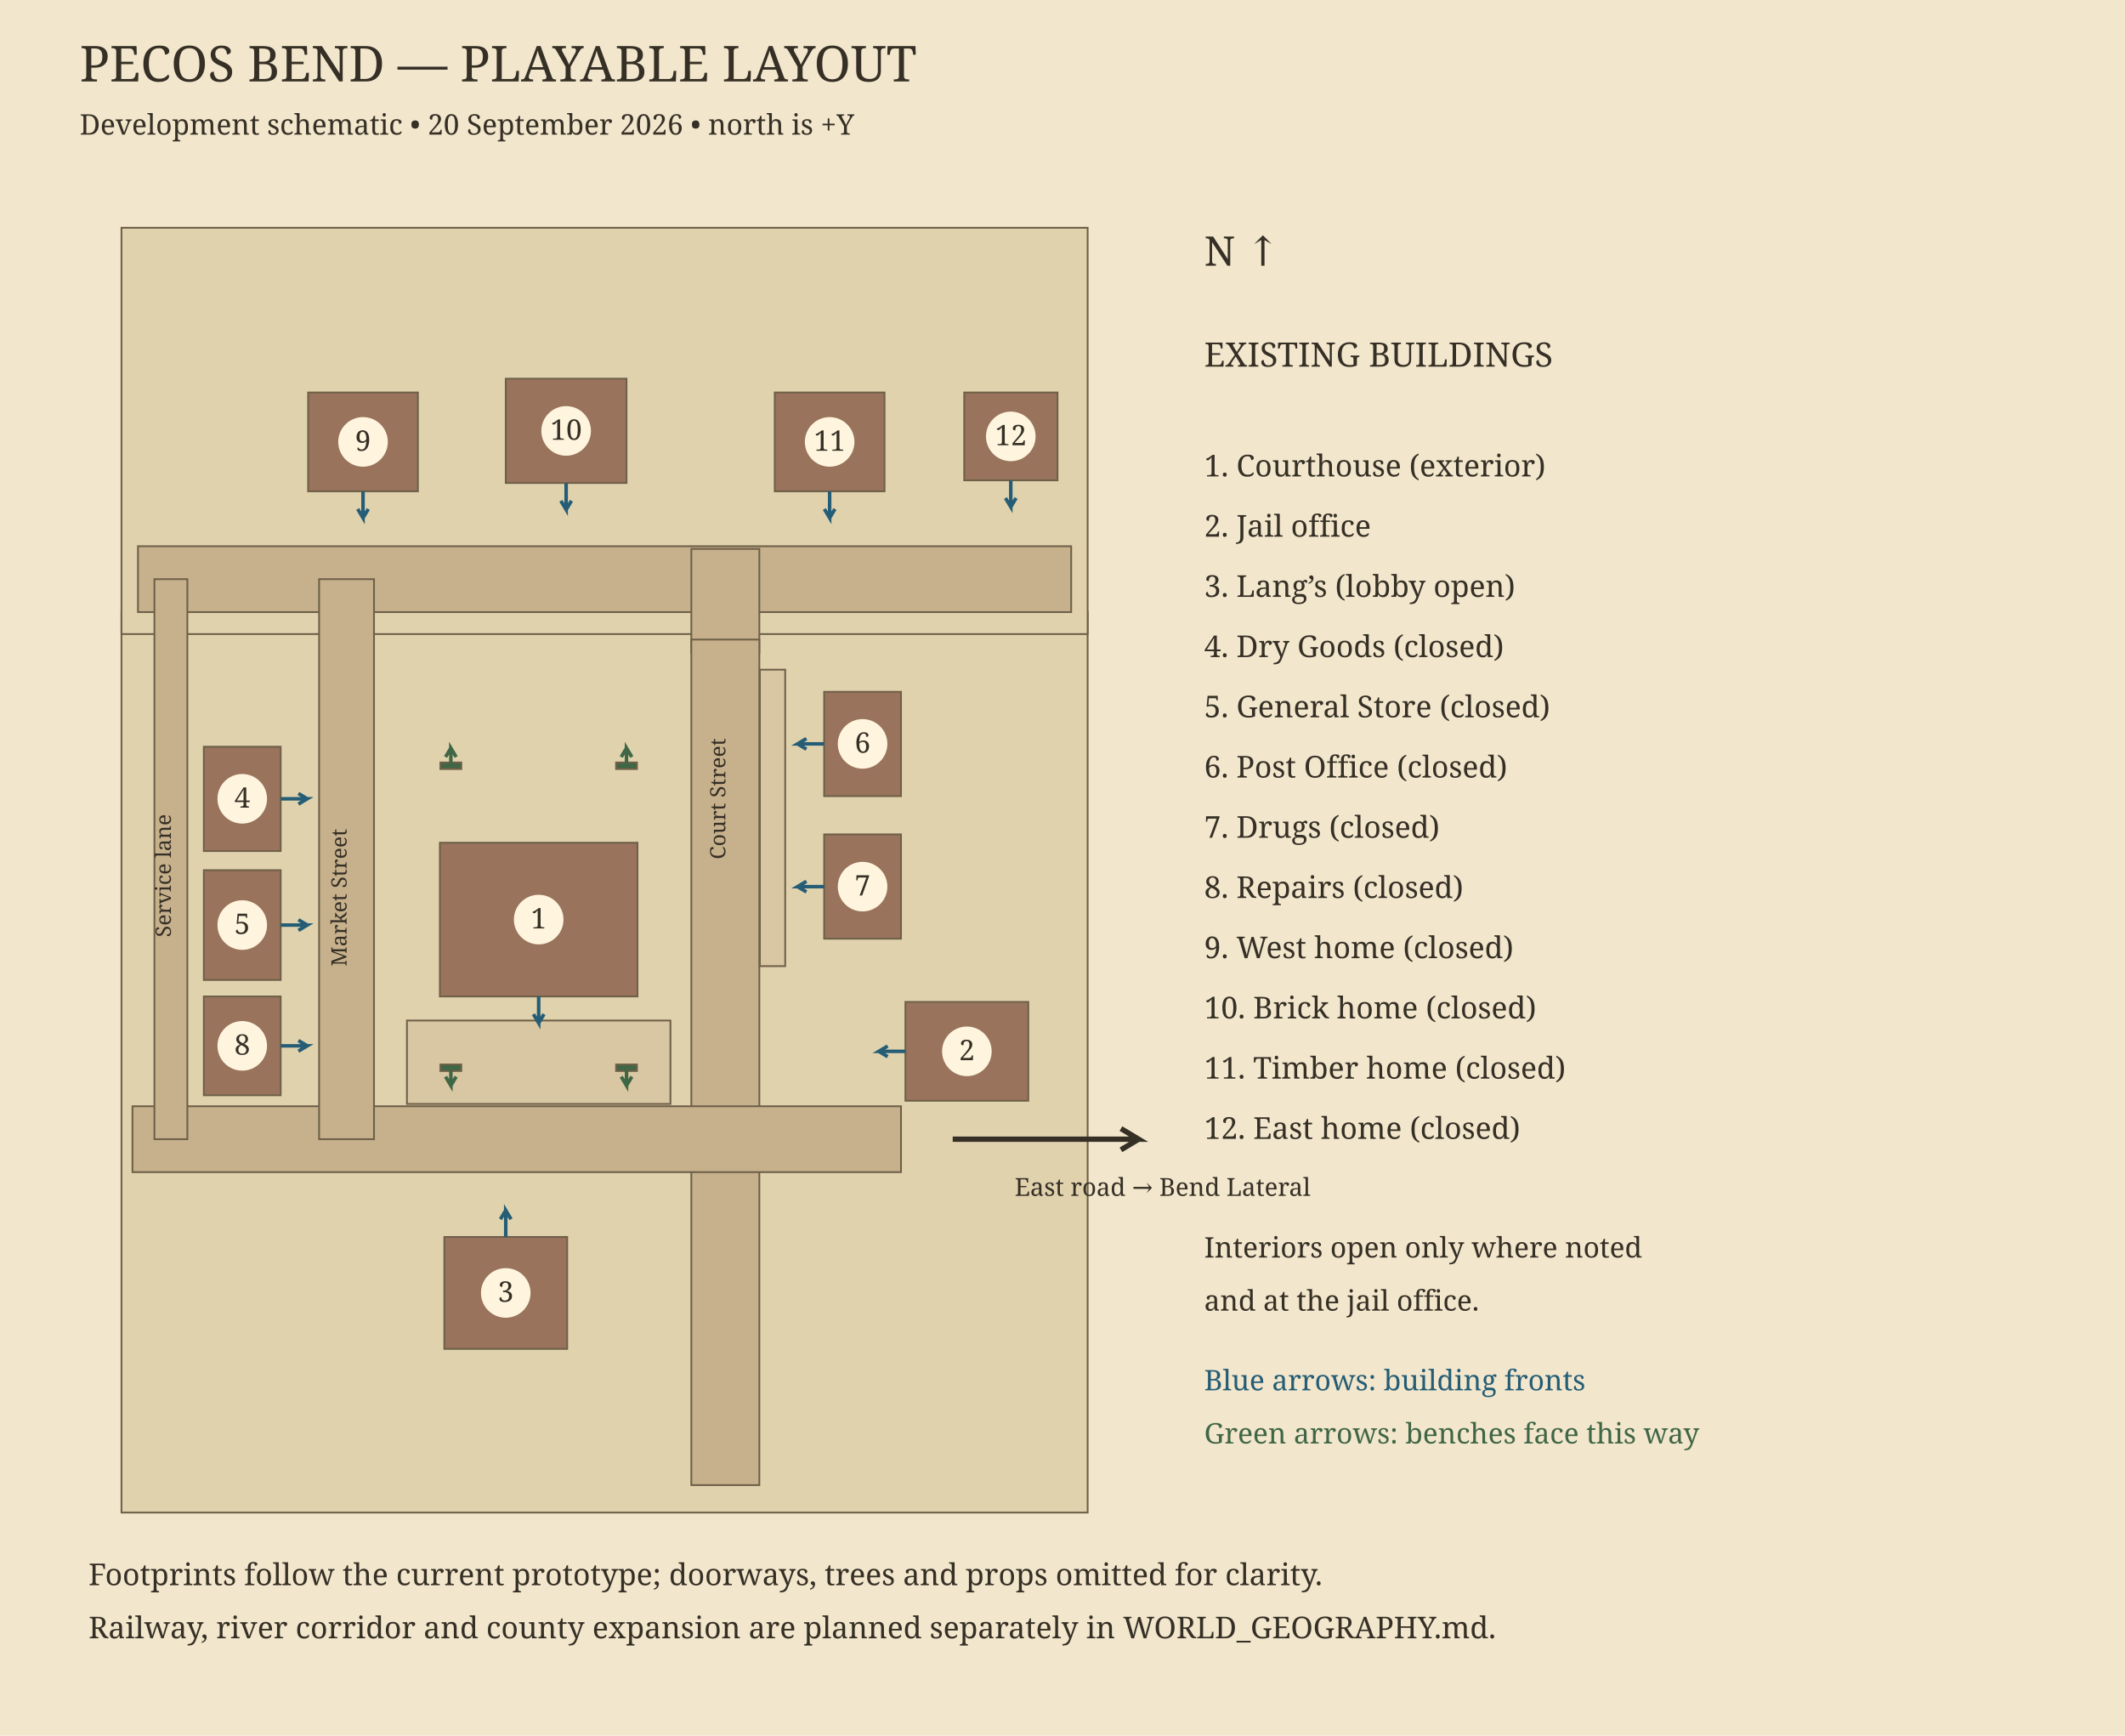
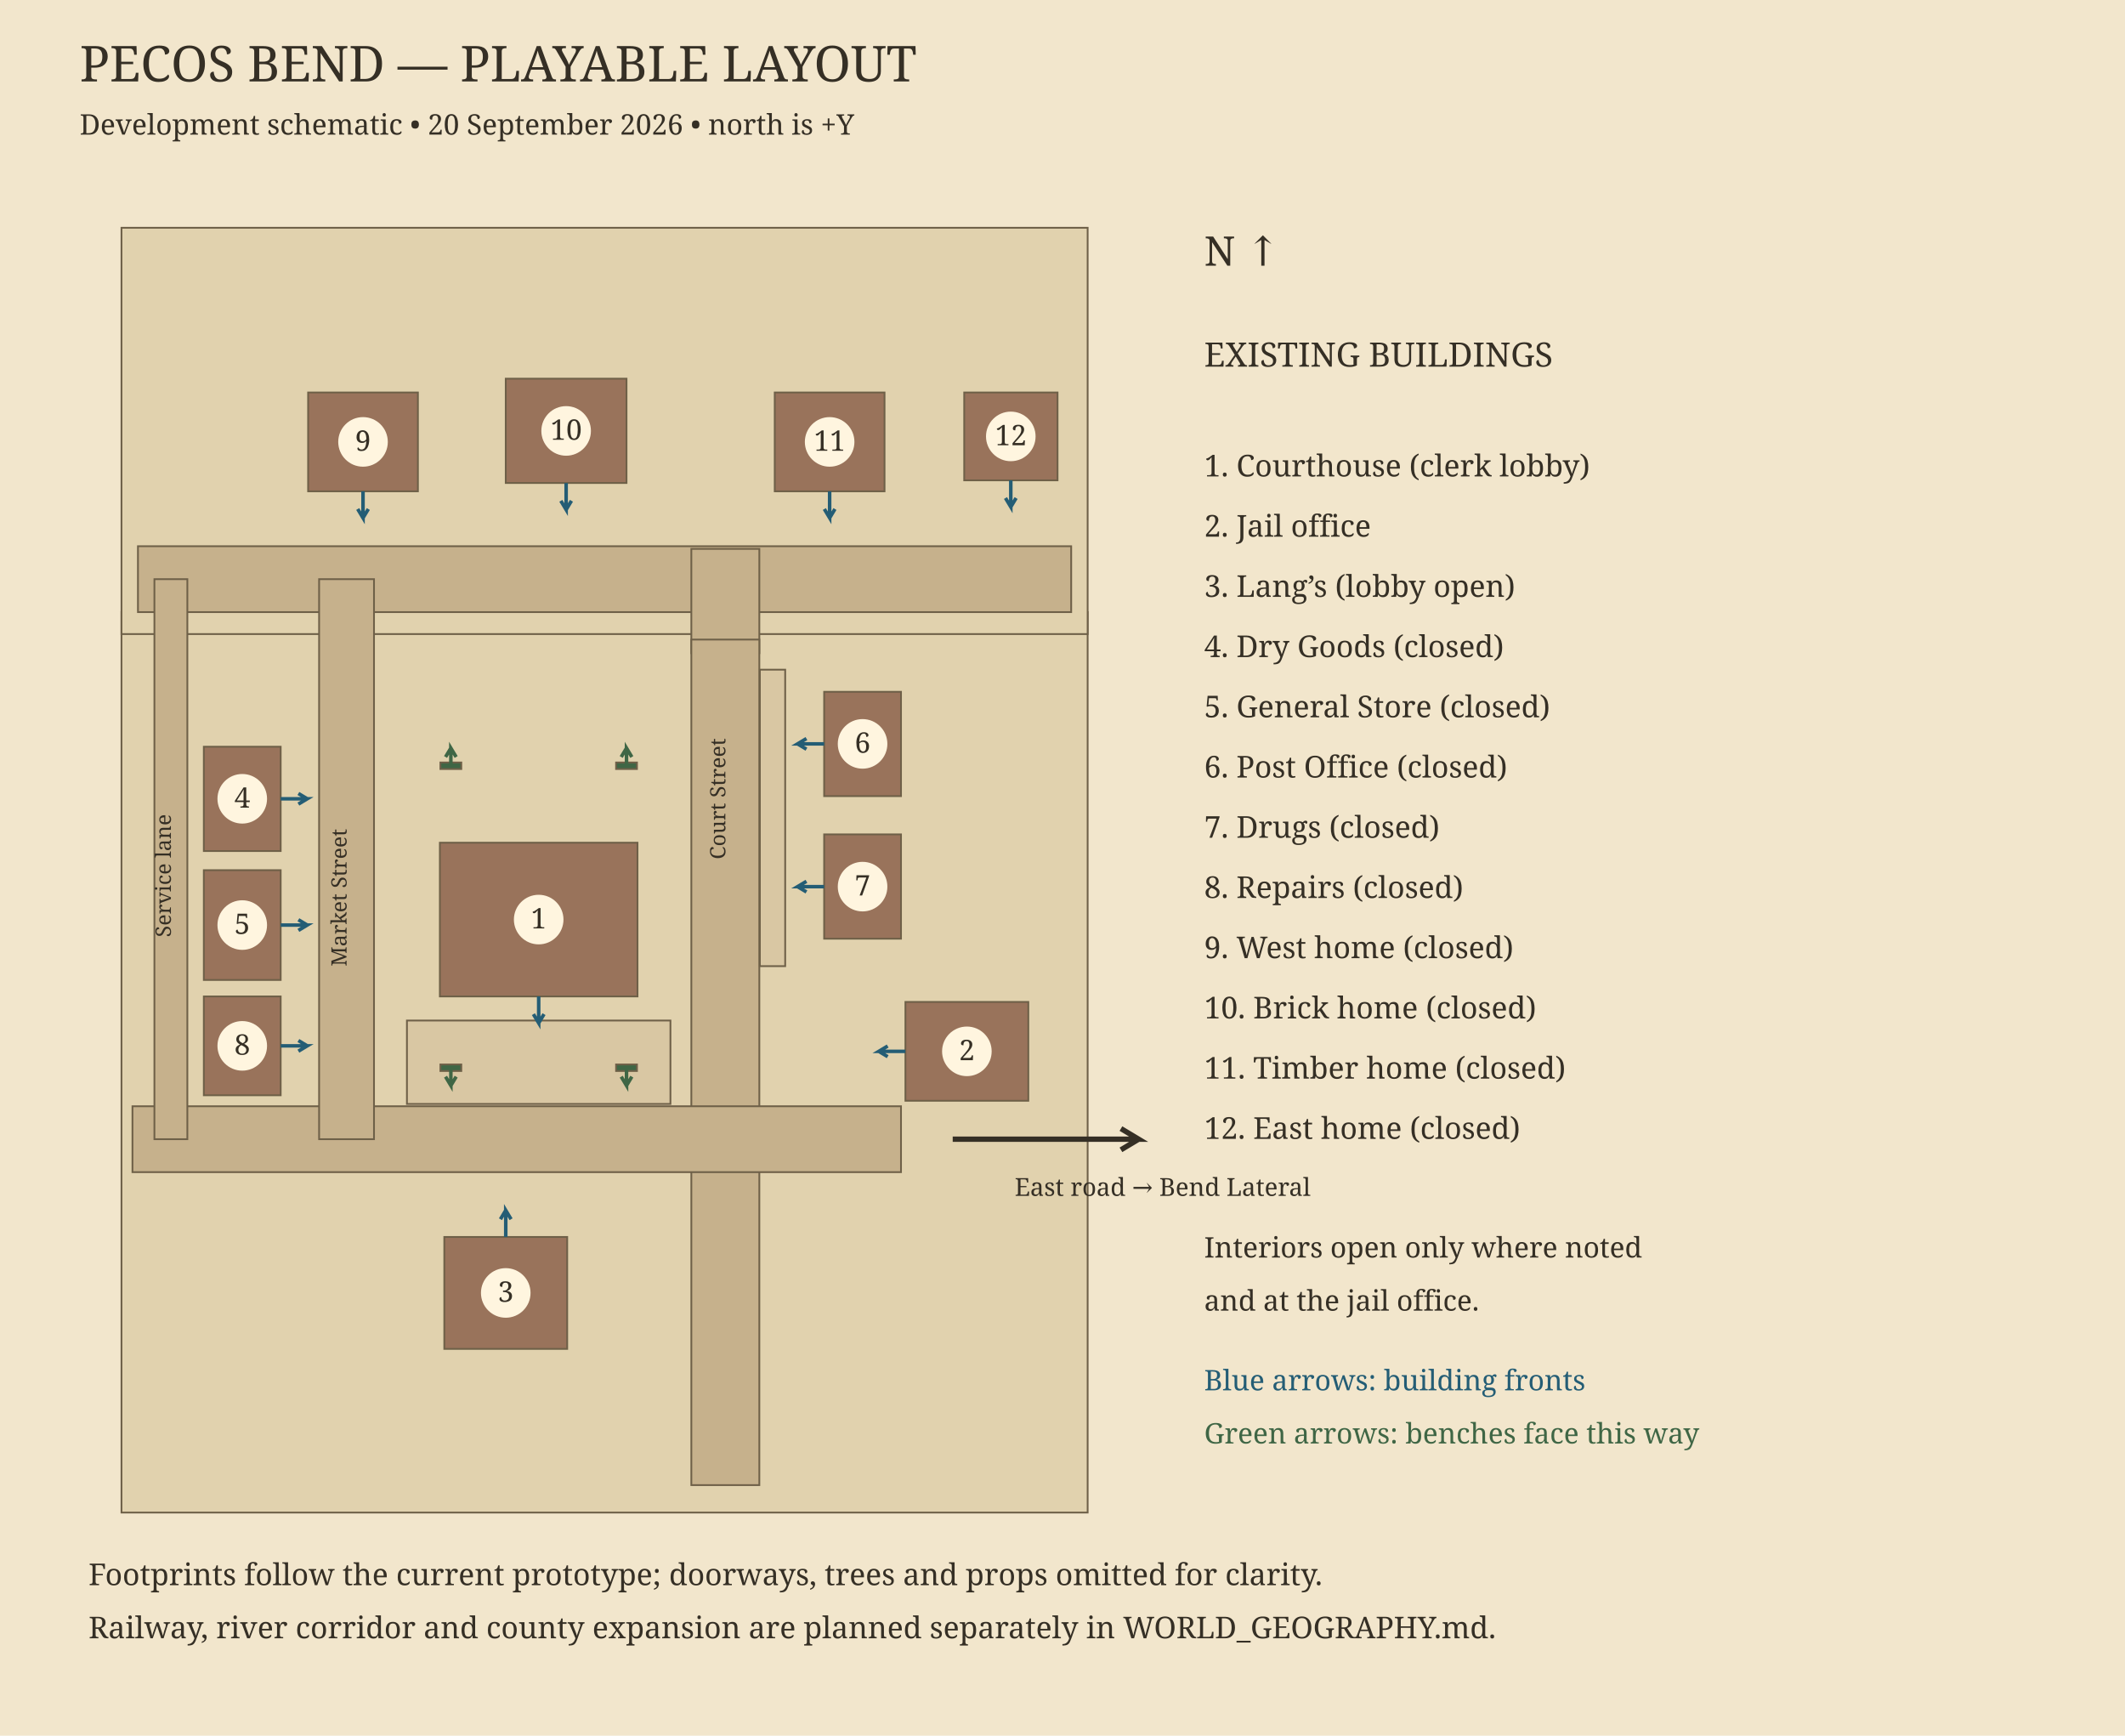
<svg xmlns="http://www.w3.org/2000/svg" width="1200" height="980" viewBox="0 0 1200 980">
  <rect width="1200" height="980" fill="#f2e6cc" />
  <g font-family="Georgia, serif" fill="#352f25">
    <text x="45" y="46" font-size="28">PECOS BEND — PLAYABLE LAYOUT</text>
    <text x="45" y="76" font-size="16">Development schematic • 20 September 2026 • north is +Y</text>
    <rect x="68.6" y="345.6" width="545.6" height="508.4" fill="#e1d2ae" stroke="#6e6048" />
    <rect x="68.6" y="128.6" width="545.6" height="229.4" fill="#e1d2ae" stroke="#6e6048" />
    <rect x="77.9" y="308.4" width="527.0" height="37.2" fill="#c6b18c" stroke="#6e6048" />
    <rect x="390.4" y="309.9" width="38.4" height="58.9" fill="#c6b18c" stroke="#6e6048" />
    <rect x="390.4" y="361.1" width="38.4" height="477.4" fill="#c6b18c" stroke="#6e6048" />
    <rect x="74.8" y="624.6" width="434.0" height="37.2" fill="#c6b18c" stroke="#6e6048" />
    <rect x="180.2" y="327.0" width="31.0" height="316.2" fill="#c6b18c" stroke="#6e6048" />
    <rect x="87.2" y="327.0" width="18.6" height="316.2" fill="#c6b18c" stroke="#6e6048" />
    <rect x="429.1" y="378.1" width="14.3" height="167.4" fill="#d9c7a3" stroke="#6e6048" />
    <rect x="229.8" y="576.2" width="148.8" height="47.1" fill="#d9c7a3" stroke="#6e6048" />
    <rect x="248.4" y="475.8" width="111.6" height="86.8" fill="#99735b" stroke="#6e6048" />
    <path d="M 304.2 562.6 L 304.2 577.6 l -3 -5 M 304.2 577.6 l 3 -5" fill="none" stroke="#245d75" stroke-width="2" />
    <circle cx="304.2" cy="519.2" r="14" fill="#fff5df" />
    <text x="304.2" y="524.2" text-anchor="middle" font-size="16">1</text>
-     <text x="680" y="269" font-size="17">1. Courthouse (exterior)</text>
+     <text x="680" y="269" font-size="17">1. Courthouse (clerk lobby)</text>
    <rect x="511.3" y="565.7" width="69.4" height="55.8" fill="#99735b" stroke="#6e6048" />
    <path d="M 511.28 593.6 L 496.28 593.6 l 5 -3 M 496.28 593.6 l 5 3" fill="none" stroke="#245d75" stroke-width="2" />
    <circle cx="546.0" cy="593.6" r="14" fill="#fff5df" />
    <text x="546.0" y="598.6" text-anchor="middle" font-size="16">2</text>
    <text x="680" y="303" font-size="17">2. Jail office</text>
    <rect x="250.9" y="698.4" width="69.4" height="63.2" fill="#99735b" stroke="#6e6048" />
    <path d="M 285.6 698.38 L 285.6 683.38 l 3 5 M 285.6 683.38 l -3 5" fill="none" stroke="#245d75" stroke-width="2" />
    <circle cx="285.6" cy="730.0" r="14" fill="#fff5df" />
    <text x="285.6" y="735.0" text-anchor="middle" font-size="16">3</text>
    <text x="680" y="337" font-size="17">3. Lang’s (lobby open)</text>
    <rect x="115.1" y="421.6" width="43.4" height="58.9" fill="#99735b" stroke="#6e6048" />
    <path d="M 158.5 451.0 L 173.5 451.0 l -5 3 M 173.5 451.0 l -5 -3" fill="none" stroke="#245d75" stroke-width="2" />
    <circle cx="136.8" cy="451.0" r="14" fill="#fff5df" />
    <text x="136.8" y="456.0" text-anchor="middle" font-size="16">4</text>
    <text x="680" y="371" font-size="17">4. Dry Goods (closed)</text>
    <rect x="115.1" y="491.3" width="43.4" height="62.0" fill="#99735b" stroke="#6e6048" />
    <path d="M 158.5 522.3 L 173.5 522.3 l -5 3 M 173.5 522.3 l -5 -3" fill="none" stroke="#245d75" stroke-width="2" />
    <circle cx="136.8" cy="522.3" r="14" fill="#fff5df" />
    <text x="136.8" y="527.3" text-anchor="middle" font-size="16">5</text>
    <text x="680" y="405" font-size="17">5. General Store (closed)</text>
    <rect x="465.4" y="390.6" width="43.4" height="58.9" fill="#99735b" stroke="#6e6048" />
    <path d="M 465.4 420.0 L 450.4 420.0 l 5 -3 M 450.4 420.0 l 5 3" fill="none" stroke="#245d75" stroke-width="2" />
    <circle cx="487.1" cy="420.0" r="14" fill="#fff5df" />
    <text x="487.1" y="425.0" text-anchor="middle" font-size="16">6</text>
    <text x="680" y="439" font-size="17">6. Post Office (closed)</text>
    <rect x="465.4" y="471.1" width="43.4" height="58.9" fill="#99735b" stroke="#6e6048" />
    <path d="M 465.4 500.6 L 450.4 500.6 l 5 -3 M 450.4 500.6 l 5 3" fill="none" stroke="#245d75" stroke-width="2" />
    <circle cx="487.1" cy="500.6" r="14" fill="#fff5df" />
    <text x="487.1" y="505.6" text-anchor="middle" font-size="16">7</text>
    <text x="680" y="473" font-size="17">7. Drugs (closed)</text>
    <rect x="115.1" y="562.6" width="43.4" height="55.8" fill="#99735b" stroke="#6e6048" />
    <path d="M 158.5 590.5 L 173.5 590.5 l -5 3 M 173.5 590.5 l -5 -3" fill="none" stroke="#245d75" stroke-width="2" />
    <circle cx="136.8" cy="590.5" r="14" fill="#fff5df" />
    <text x="136.8" y="595.5" text-anchor="middle" font-size="16">8</text>
    <text x="680" y="507" font-size="17">8. Repairs (closed)</text>
    <rect x="174.0" y="221.6" width="62.0" height="55.8" fill="#99735b" stroke="#6e6048" />
    <path d="M 205.0 277.4 L 205.0 292.4 l -3 -5 M 205.0 292.4 l 3 -5" fill="none" stroke="#245d75" stroke-width="2" />
    <circle cx="205.0" cy="249.5" r="14" fill="#fff5df" />
    <text x="205.0" y="254.5" text-anchor="middle" font-size="16">9</text>
    <text x="680" y="541" font-size="17">9. West home (closed)</text>
    <rect x="285.6" y="213.8" width="68.2" height="58.9" fill="#99735b" stroke="#6e6048" />
    <path d="M 319.7 272.75 L 319.7 287.75 l -3 -5 M 319.7 287.75 l 3 -5" fill="none" stroke="#245d75" stroke-width="2" />
    <circle cx="319.7" cy="243.3" r="14" fill="#fff5df" />
    <text x="319.7" y="248.3" text-anchor="middle" font-size="16">10</text>
    <text x="680" y="575" font-size="17">10. Brick home (closed)</text>
    <rect x="437.5" y="221.6" width="62.0" height="55.8" fill="#99735b" stroke="#6e6048" />
    <path d="M 468.5 277.4 L 468.5 292.4 l -3 -5 M 468.5 292.4 l 3 -5" fill="none" stroke="#245d75" stroke-width="2" />
    <circle cx="468.5" cy="249.5" r="14" fill="#fff5df" />
    <text x="468.5" y="254.5" text-anchor="middle" font-size="16">11</text>
    <text x="680" y="609" font-size="17">11. Timber home (closed)</text>
    <rect x="544.5" y="221.6" width="52.7" height="49.6" fill="#99735b" stroke="#6e6048" />
    <path d="M 570.8 271.2 L 570.8 286.2 l -3 -5 M 570.8 286.2 l 3 -5" fill="none" stroke="#245d75" stroke-width="2" />
    <circle cx="570.8" cy="246.4" r="14" fill="#fff5df" />
    <text x="570.8" y="251.4" text-anchor="middle" font-size="16">12</text>
    <text x="680" y="643" font-size="17">12. East home (closed)</text>
    <rect x="248.7" y="601.0" width="11.8" height="3.7" fill="#3f6645" stroke="#6e6048" />
    <path d="M 254.6 602.9 L 254.6 612.9 l -3 -5 M 254.6 612.9 l 3 -5" fill="none" stroke="#3f6645" stroke-width="2" />
    <rect x="248.7" y="430.5" width="11.8" height="3.7" fill="#3f6645" stroke="#6e6048" />
    <path d="M 254.6 432.4 L 254.6 422.4 l 3 5 M 254.6 422.4 l -3 5" fill="none" stroke="#3f6645" stroke-width="2" />
    <rect x="347.9" y="601.0" width="11.8" height="3.7" fill="#3f6645" stroke="#6e6048" />
    <path d="M 353.8 602.9 L 353.8 612.9 l -3 -5 M 353.8 612.9 l 3 -5" fill="none" stroke="#3f6645" stroke-width="2" />
    <rect x="347.9" y="430.5" width="11.8" height="3.7" fill="#3f6645" stroke="#6e6048" />
    <path d="M 353.8 432.4 L 353.8 422.4 l 3 5 M 353.8 422.4 l -3 5" fill="none" stroke="#3f6645" stroke-width="2" />
    <text x="195.7" y="506.8" text-anchor="middle" font-size="12" transform="rotate(-90 195.7 506.8)">Market Street</text>
    <text x="96.5" y="494.4" text-anchor="middle" font-size="12" transform="rotate(-90 96.5 494.4)">Service lane</text>
    <text x="409.6" y="451.0" text-anchor="middle" font-size="12" transform="rotate(-90 409.6 451.0)">Court Street</text>
    <text x="680" y="150" font-size="23">N ↑</text>
    <text x="680" y="207" font-size="19">EXISTING BUILDINGS</text>
    <text x="680" y="710" font-size="16">Interiors open only where noted</text>
    <text x="680" y="740" font-size="16">and at the jail office.</text>
    <text x="680" y="785" font-size="16" fill="#245d75">Blue arrows: building fronts</text>
    <text x="680" y="815" font-size="16" fill="#3f6645">Green arrows: benches face this way</text>
    <path d="M 538.0 643.2 H 643.0 l -10 -6 m 10 6 l -10 6" fill="none" stroke="#352f25" stroke-width="3" />
    <text x="573.0" y="675.2" font-size="14">East road → Bend Lateral</text>
    <text x="50" y="895" font-size="17">Footprints follow the current prototype; doorways, trees and props omitted for clarity.</text>
    <text x="50" y="925" font-size="17">Railway, river corridor and county expansion are planned separately in WORLD_GEOGRAPHY.md.</text>
  </g>
</svg>
